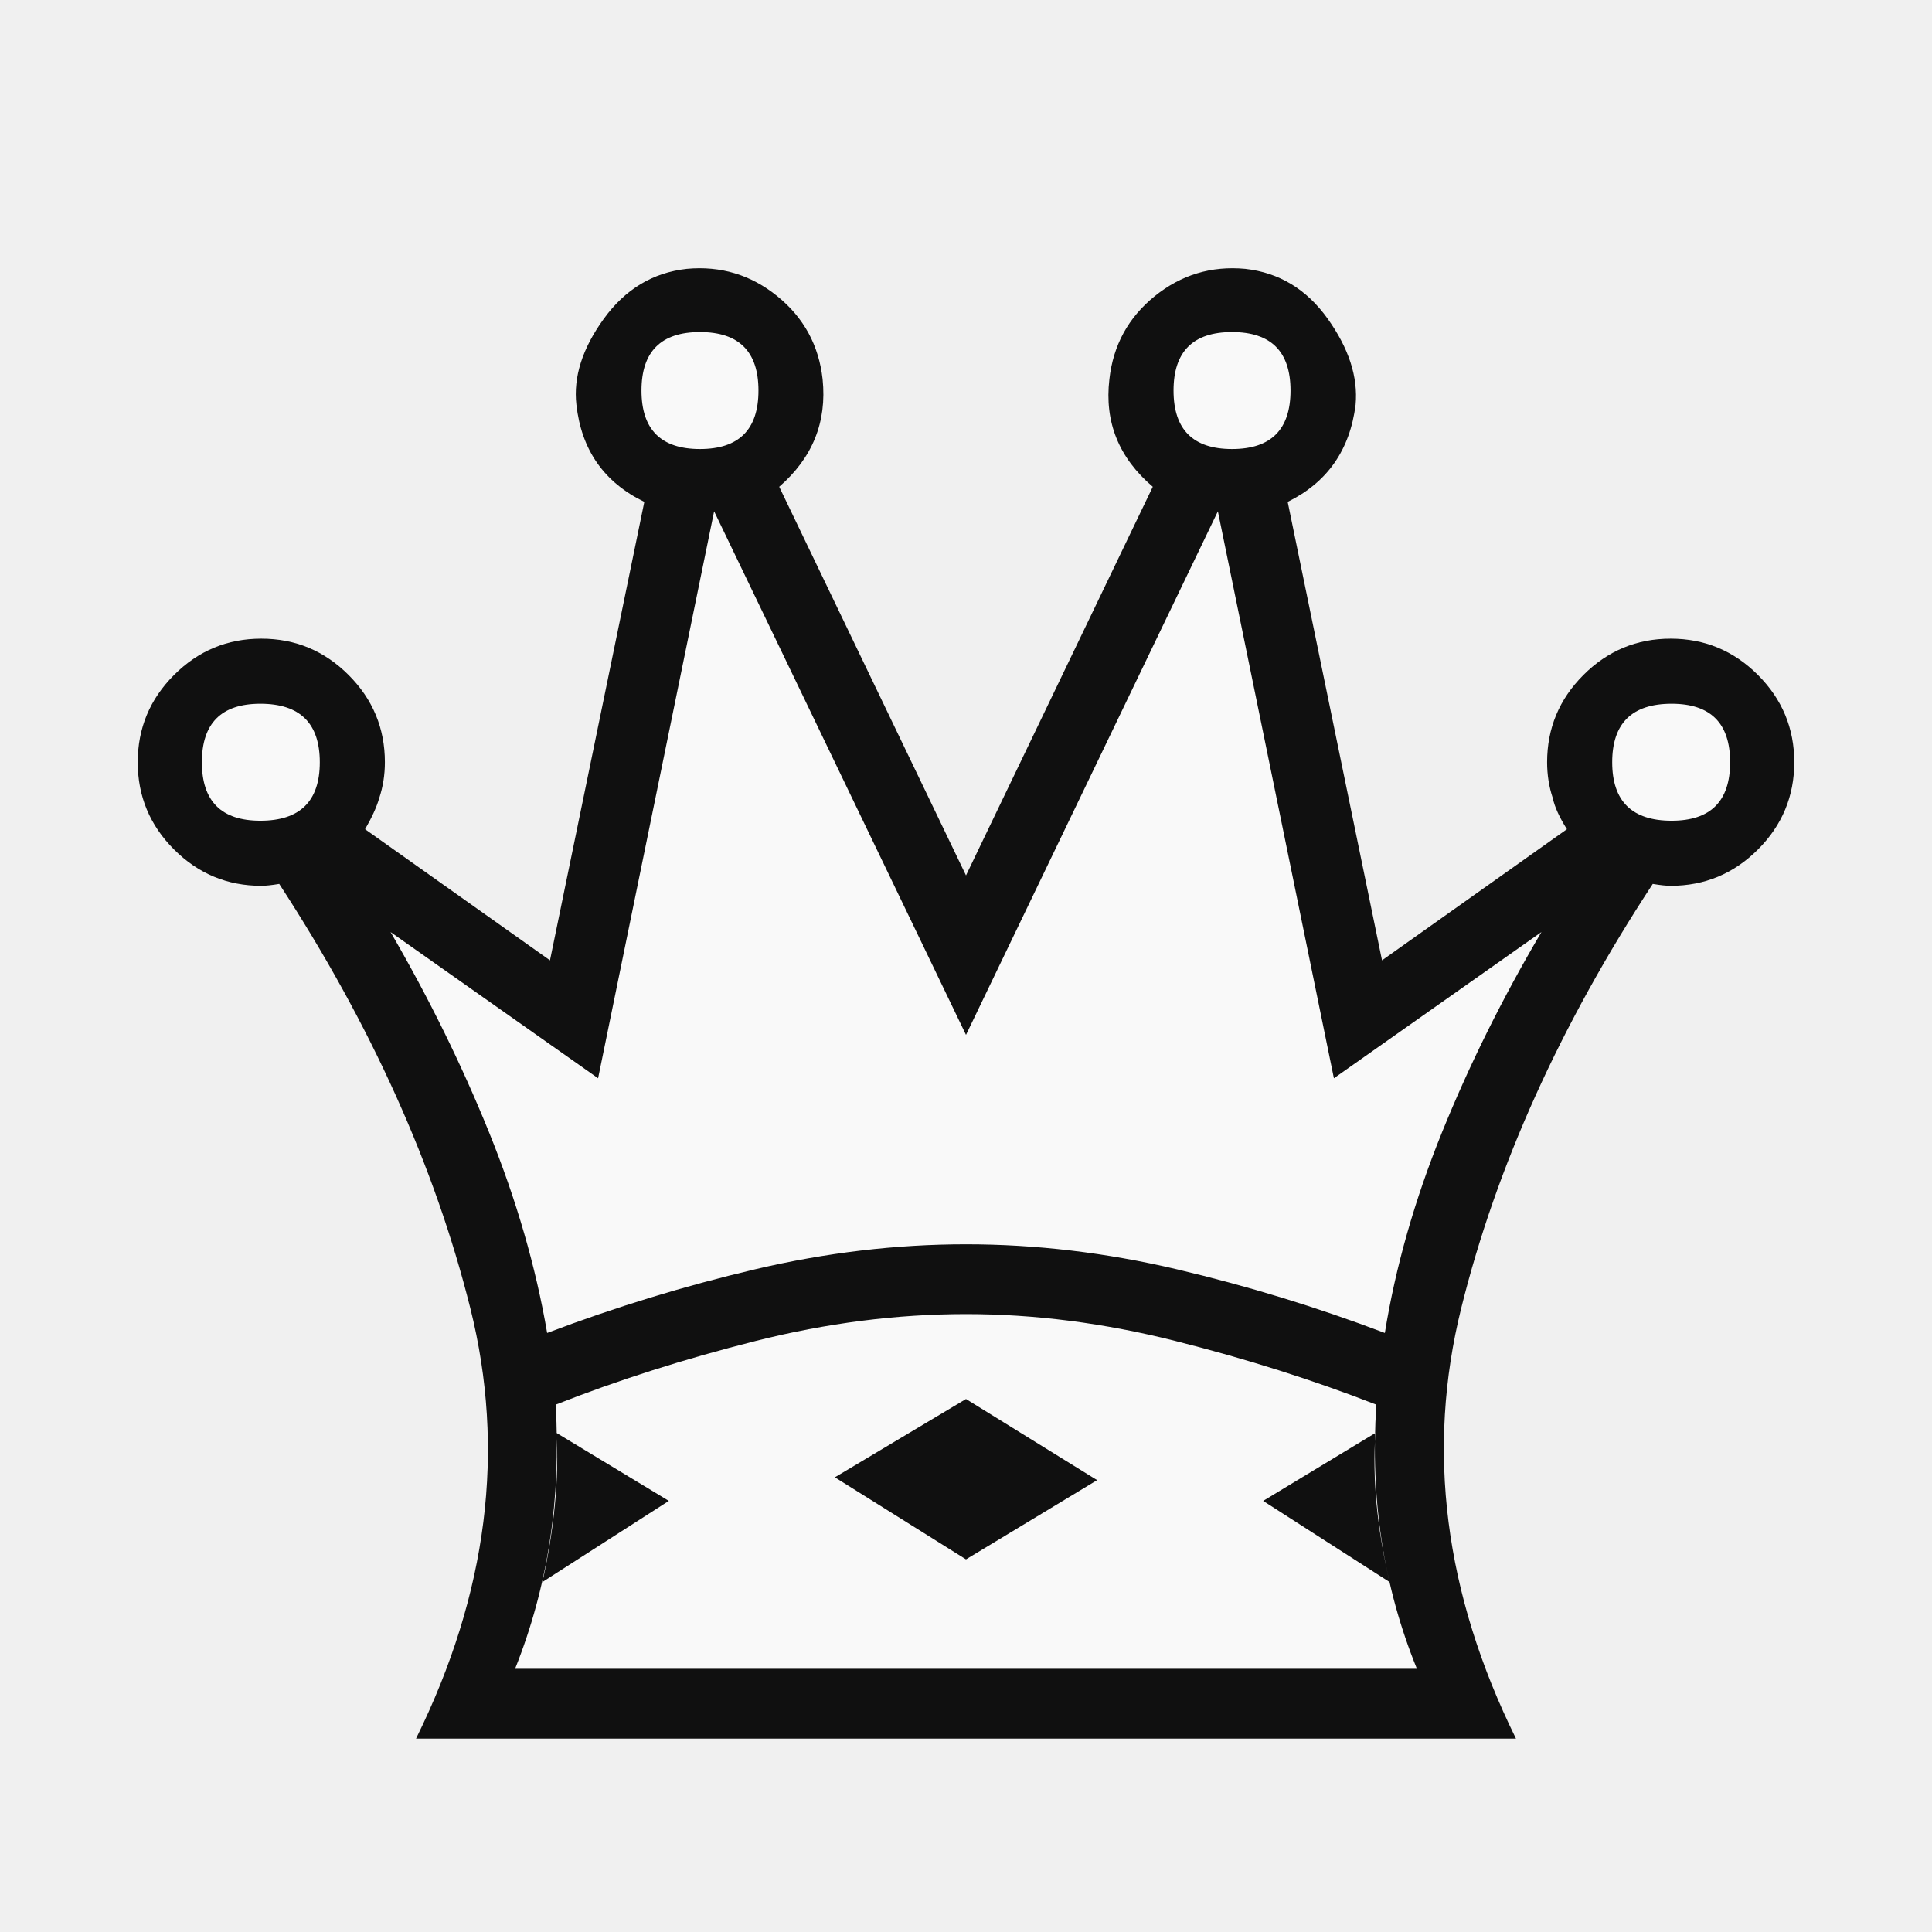
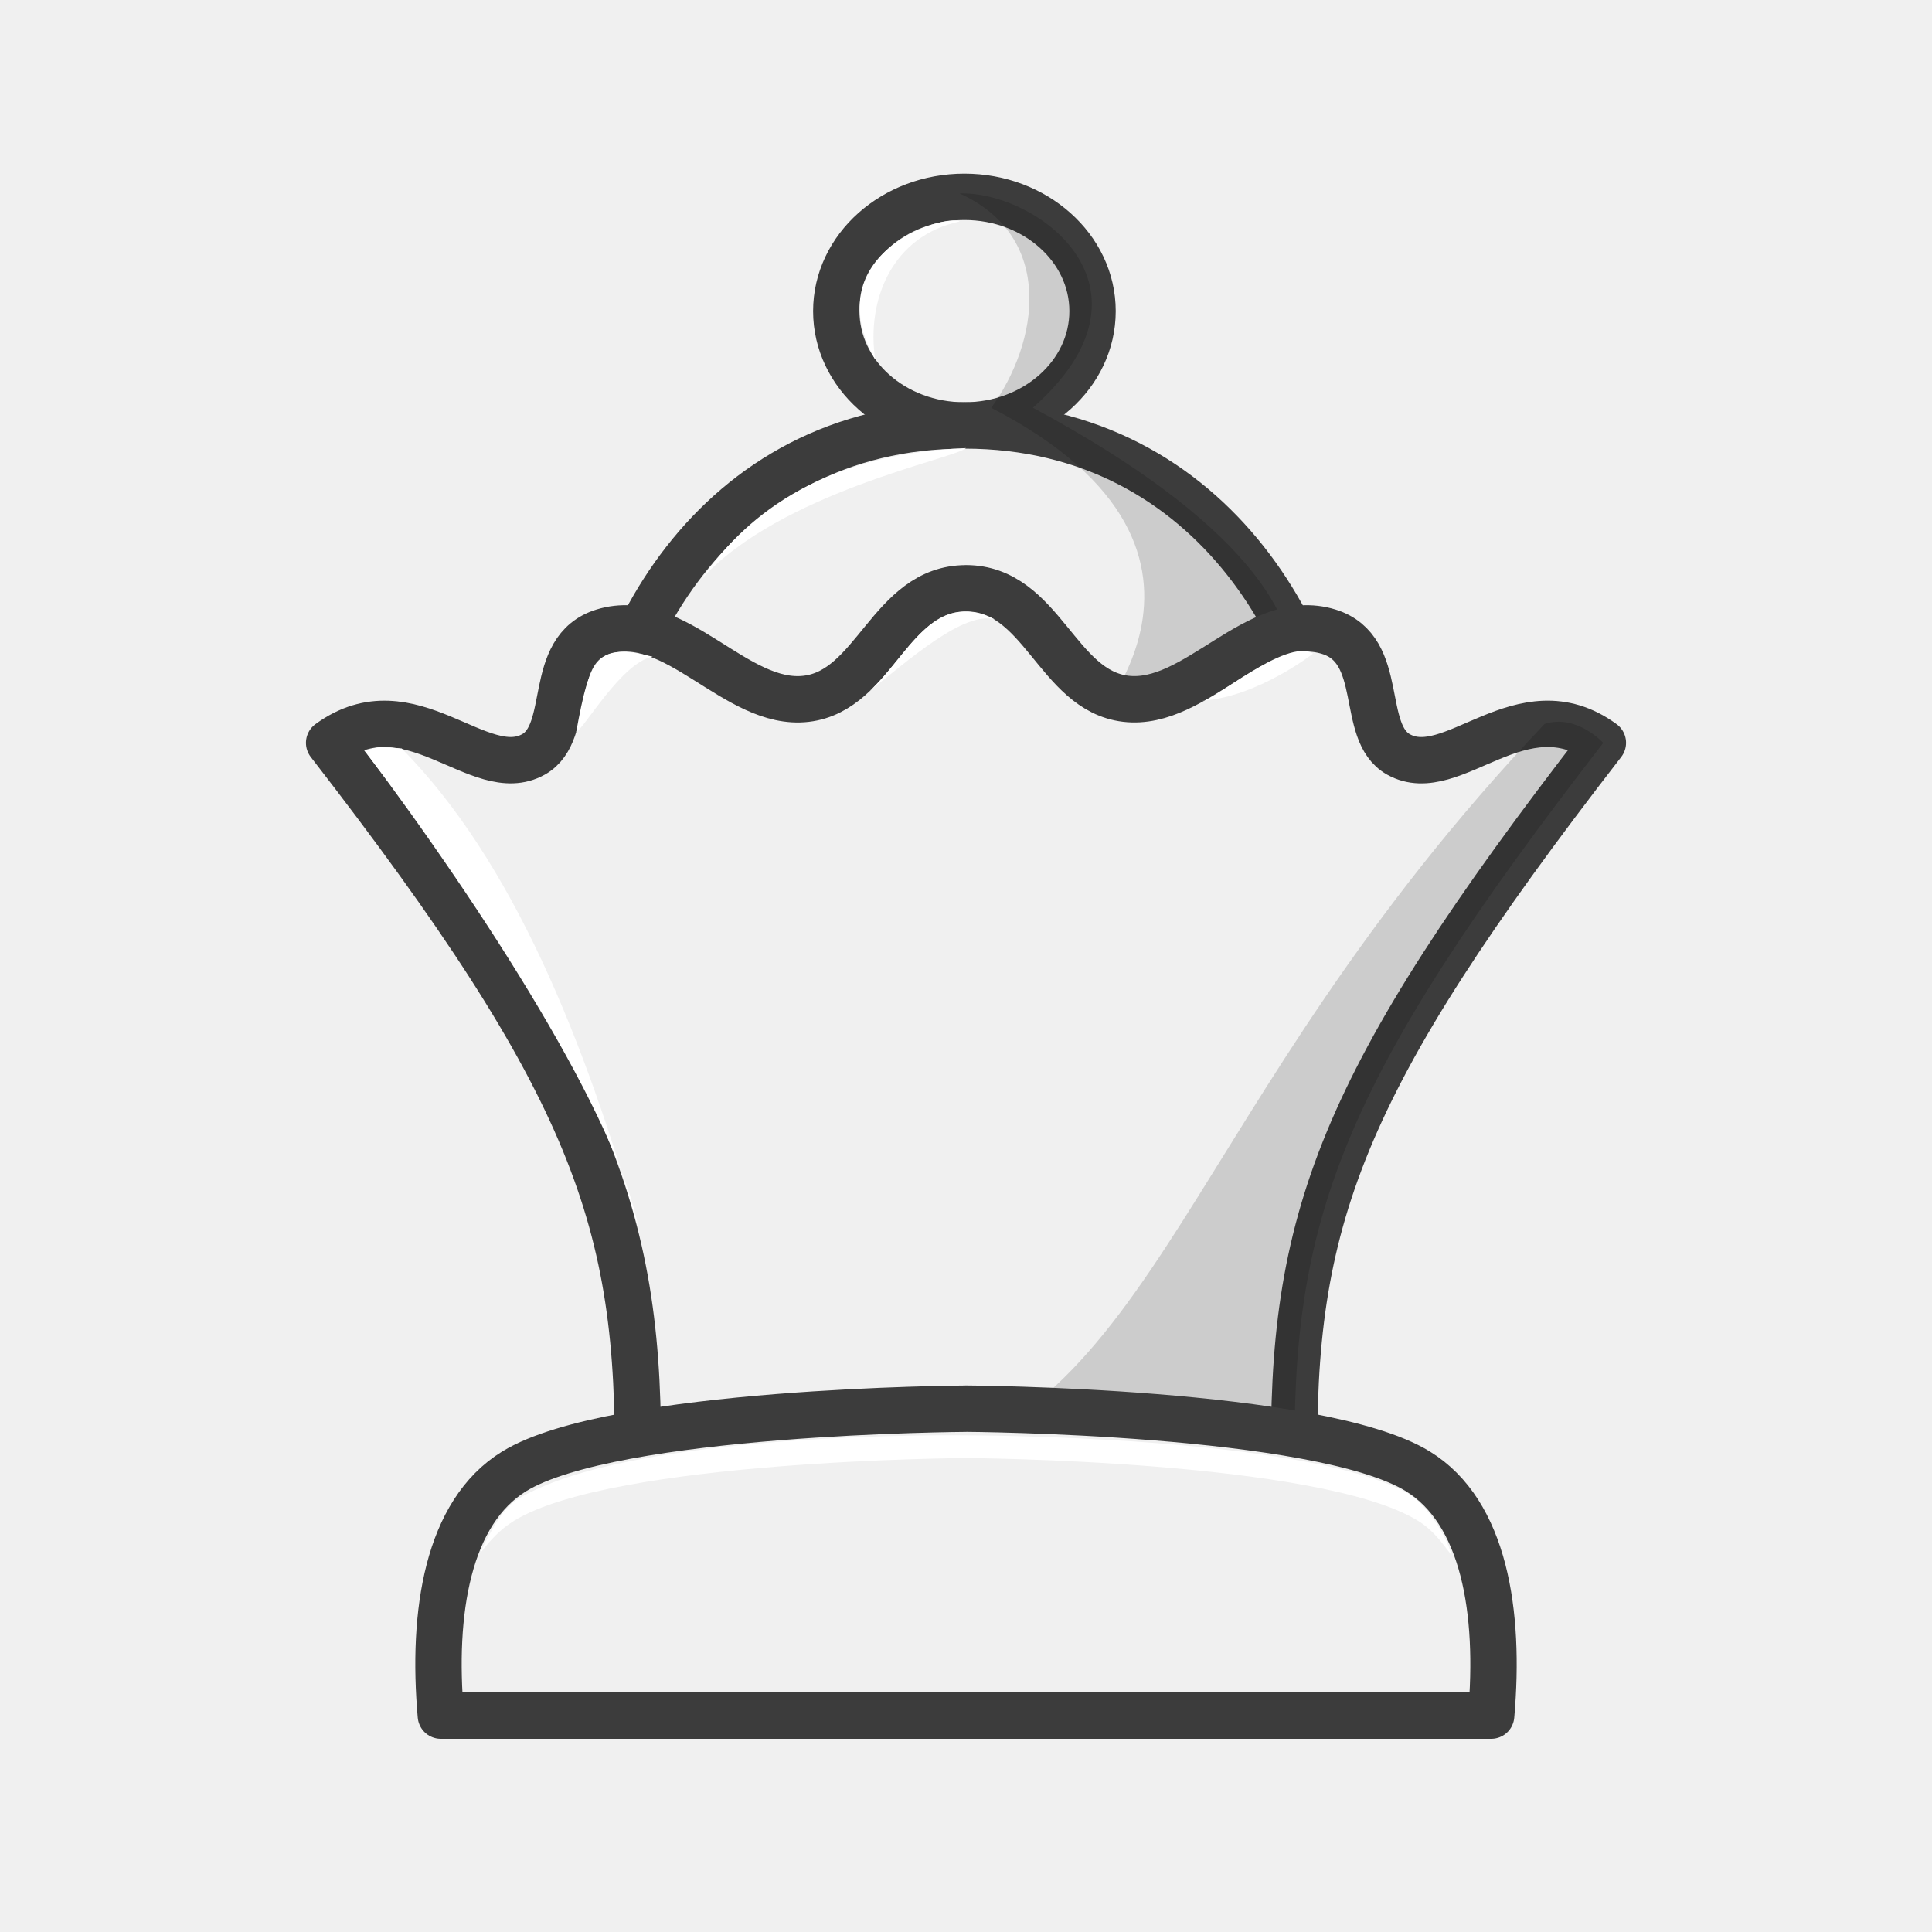
- <svg xmlns="http://www.w3.org/2000/svg" style="color-scheme:light only" viewBox="0 0 2048 2048">
-   <path fill="#f9f9f9" d="m508.5 1815.6 48.4-356.7-216.3-554.6-135.8-20.7-16.1-126.5 112.7-43.8 78.3 73.7-18.4 99 246.2 197.8 112.8-568.3L635 428l78.3-108 112.8 43.7-23 161 223.2 474 244-490-66.8-105.9 92-92 105.9 73.6L1337 534l103.5 529.2 260-161-16-142.7 131-46 57.6 131.1-207 103.6-175 529.2 48.4 308.4z" />
-   <path fill="#101010" d="M1024 1769h478q-53-130-43-280-100-39-213-67.5t-222-28.5q-110 0-223 28.5T589 1489q9 150-43 280zm0-450q111 0 223.5 26.5T1468 1413q17-105 60.5-212.5T1634 988l-220 155-123-601-267 555-267-555-123 601-220-155q61 105 104.5 212.5T580 1413q108-41 220.5-67.5T1024 1319m0 524H441q114-231 57.5-456.5T296 937q-12 2-19 2-54 0-92.5-38.5T146 808t38.5-92.5T277 677t92.5 38.5T408 808q0 20-6 38-4 14-15 33l196 139 100-486q-64-31-72-103-5-44 29-91t88-53q54-5 96 29t48 88q7 68-46 114l198 412 198-412q-54-46-46-114 6-54 48-88t96-29q54 6 87.5 53t29.5 91q-9 72-72 103l100 486 196-139q-12-19-15-33-6-18-6-38 0-54 38.5-92.5T1771 677t92.5 38.5T1902 808t-38.5 92.5T1771 939q-7 0-19-2-147 224-203 449.5t58 456.5zM276 746q-62 0-62 62t62 62q63 0 63-62t-63-62m466-394q-62 0-62 62t62 62 62-62-62-62M590 1519l119 72-134 86q19-86 15-158m1182-773q-63 0-63 62t63 62q62 0 62-62t-62-62m-466-394q-62 0-62 62t62 62 62-62-62-62m152 1167-119 72 134 86q-20-86-15-158m-573 47 139-83 139 86-139 84z" />
+ <svg xmlns="http://www.w3.org/2000/svg" style="color-scheme:light only" fill-rule="evenodd" clip-rule="evenodd" image-rendering="optimizeQuality" shape-rendering="geometricPrecision" text-rendering="geometricPrecision" viewBox="0 0 50 50">
+   <path fill="#f0f0f0" stroke="#3c3c3c" stroke-linecap="round" stroke-linejoin="round" stroke-width="1.2" d="M24.959 5.094a2.958 3.316 90 0 0-3.316 2.958 2.958 3.316 90 0 0 3.316 2.959 2.958 3.316 90 0 0 3.316-2.959 2.958 3.316 90 0 0-3.316-2.958" />
+   <path fill="#fff" d="M24.836 5.732c-.376-.21-3.724.806-2.185 3.576-.235-1.545.438-3.203 2.185-3.576" />
+   <path fill="#f0f0f0" stroke="#3c3c3c" stroke-linecap="round" stroke-linejoin="round" stroke-width="1.2" d="M24.959 11.011c-6.507 0-9.595 5.884-9.595 10.358h19.263c0-4.474-3.16-10.358-9.668-10.358" />
+   <path fill="#fff" d="M18.161 14.977c1.042-1.478 2.92-3.22 6.84-3.38-.31.277-4.788 1.138-6.84 3.38" />
+   <path d="M24.836 5.007s.046.238 0 0c2.48 1.129 2.05 3.847.817 5.547 7.354 3.803 2.213 8.669 2.212 8.668h2.701c1.762 1.287 7.209-2.741-3.835-8.67 3.528-3.115.097-5.606-1.895-5.546z" opacity=".15" />
+   <path fill="#f0f0f0" stroke="#3c3c3c" stroke-linecap="round" stroke-linejoin="round" stroke-width="1.2" d="M25 15.225c-1.971 0-2.348 2.65-4.137 2.86-1.82.213-3.381-2.312-5.25-1.737-1.495.46-.778 2.6-1.805 3.175-1.402.785-3.185-1.832-5.29-.298 6.838 8.829 8.085 12.377 7.983 18.819h16.998c-.103-6.443 1.144-9.99 7.983-18.82-2.106-1.533-3.889 1.084-5.29.3-1.027-.576-.311-2.716-1.806-3.176-1.868-.575-3.429 1.95-5.25 1.736-1.789-.21-2.166-2.86-4.137-2.86z" />
+   <path fill="#fff" d="M9.895 19.34c-.136-.01-.331.056-.458.085 3.081 4.1 6.575 9.537 7.099 12.417-1.407-4.933-3.267-9.562-6.14-12.472z" />
+   <path d="M39.974 18.735c-9.485 10.003-9.924 17.985-16.941 19.31h10.476c-.103-6.443 1.145-9.99 7.983-18.819 0 0-.688-.756-1.518-.491" opacity=".15" />
+   <path fill="#fff" d="M14.912 18.945c.203-.088 1.184-1.808 1.98-1.95-1.42-.346-1.618-.046-1.98 1.95m7.599-1.069c.953-.847 1.633-2.655 3.238-1.845-.798-.23-2.215 1.04-3.238 1.845m8.609.257c.21.07 2.176-1.642 2.862-1.218 0 0-1.43 1.12-2.862 1.218" />
+   <path fill="#f0f0f0" stroke="#3c3c3c" stroke-linejoin="round" stroke-width="1.2" d="M25 36.457s-9.13.048-11.691 1.62c-1.727 1.06-2.135 3.65-1.9 6.323h27.182c.235-2.672-.172-5.264-1.9-6.324-2.56-1.571-11.69-1.62-11.69-1.62z" />
+   <path fill="#fff" d="M25 37.147s-8.712-.137-11.624 1.666c-.37.229-.7.84-.954 1.39.261-.331.502-.613.887-.849C15.869 37.783 25 37.734 25 37.734s9.132.049 11.692 1.62c.391.24.593.532.856.87.026-.076-.409-1.158-1.144-1.596C33.648 37.136 25 37.147 25 37.147" />
</svg>
